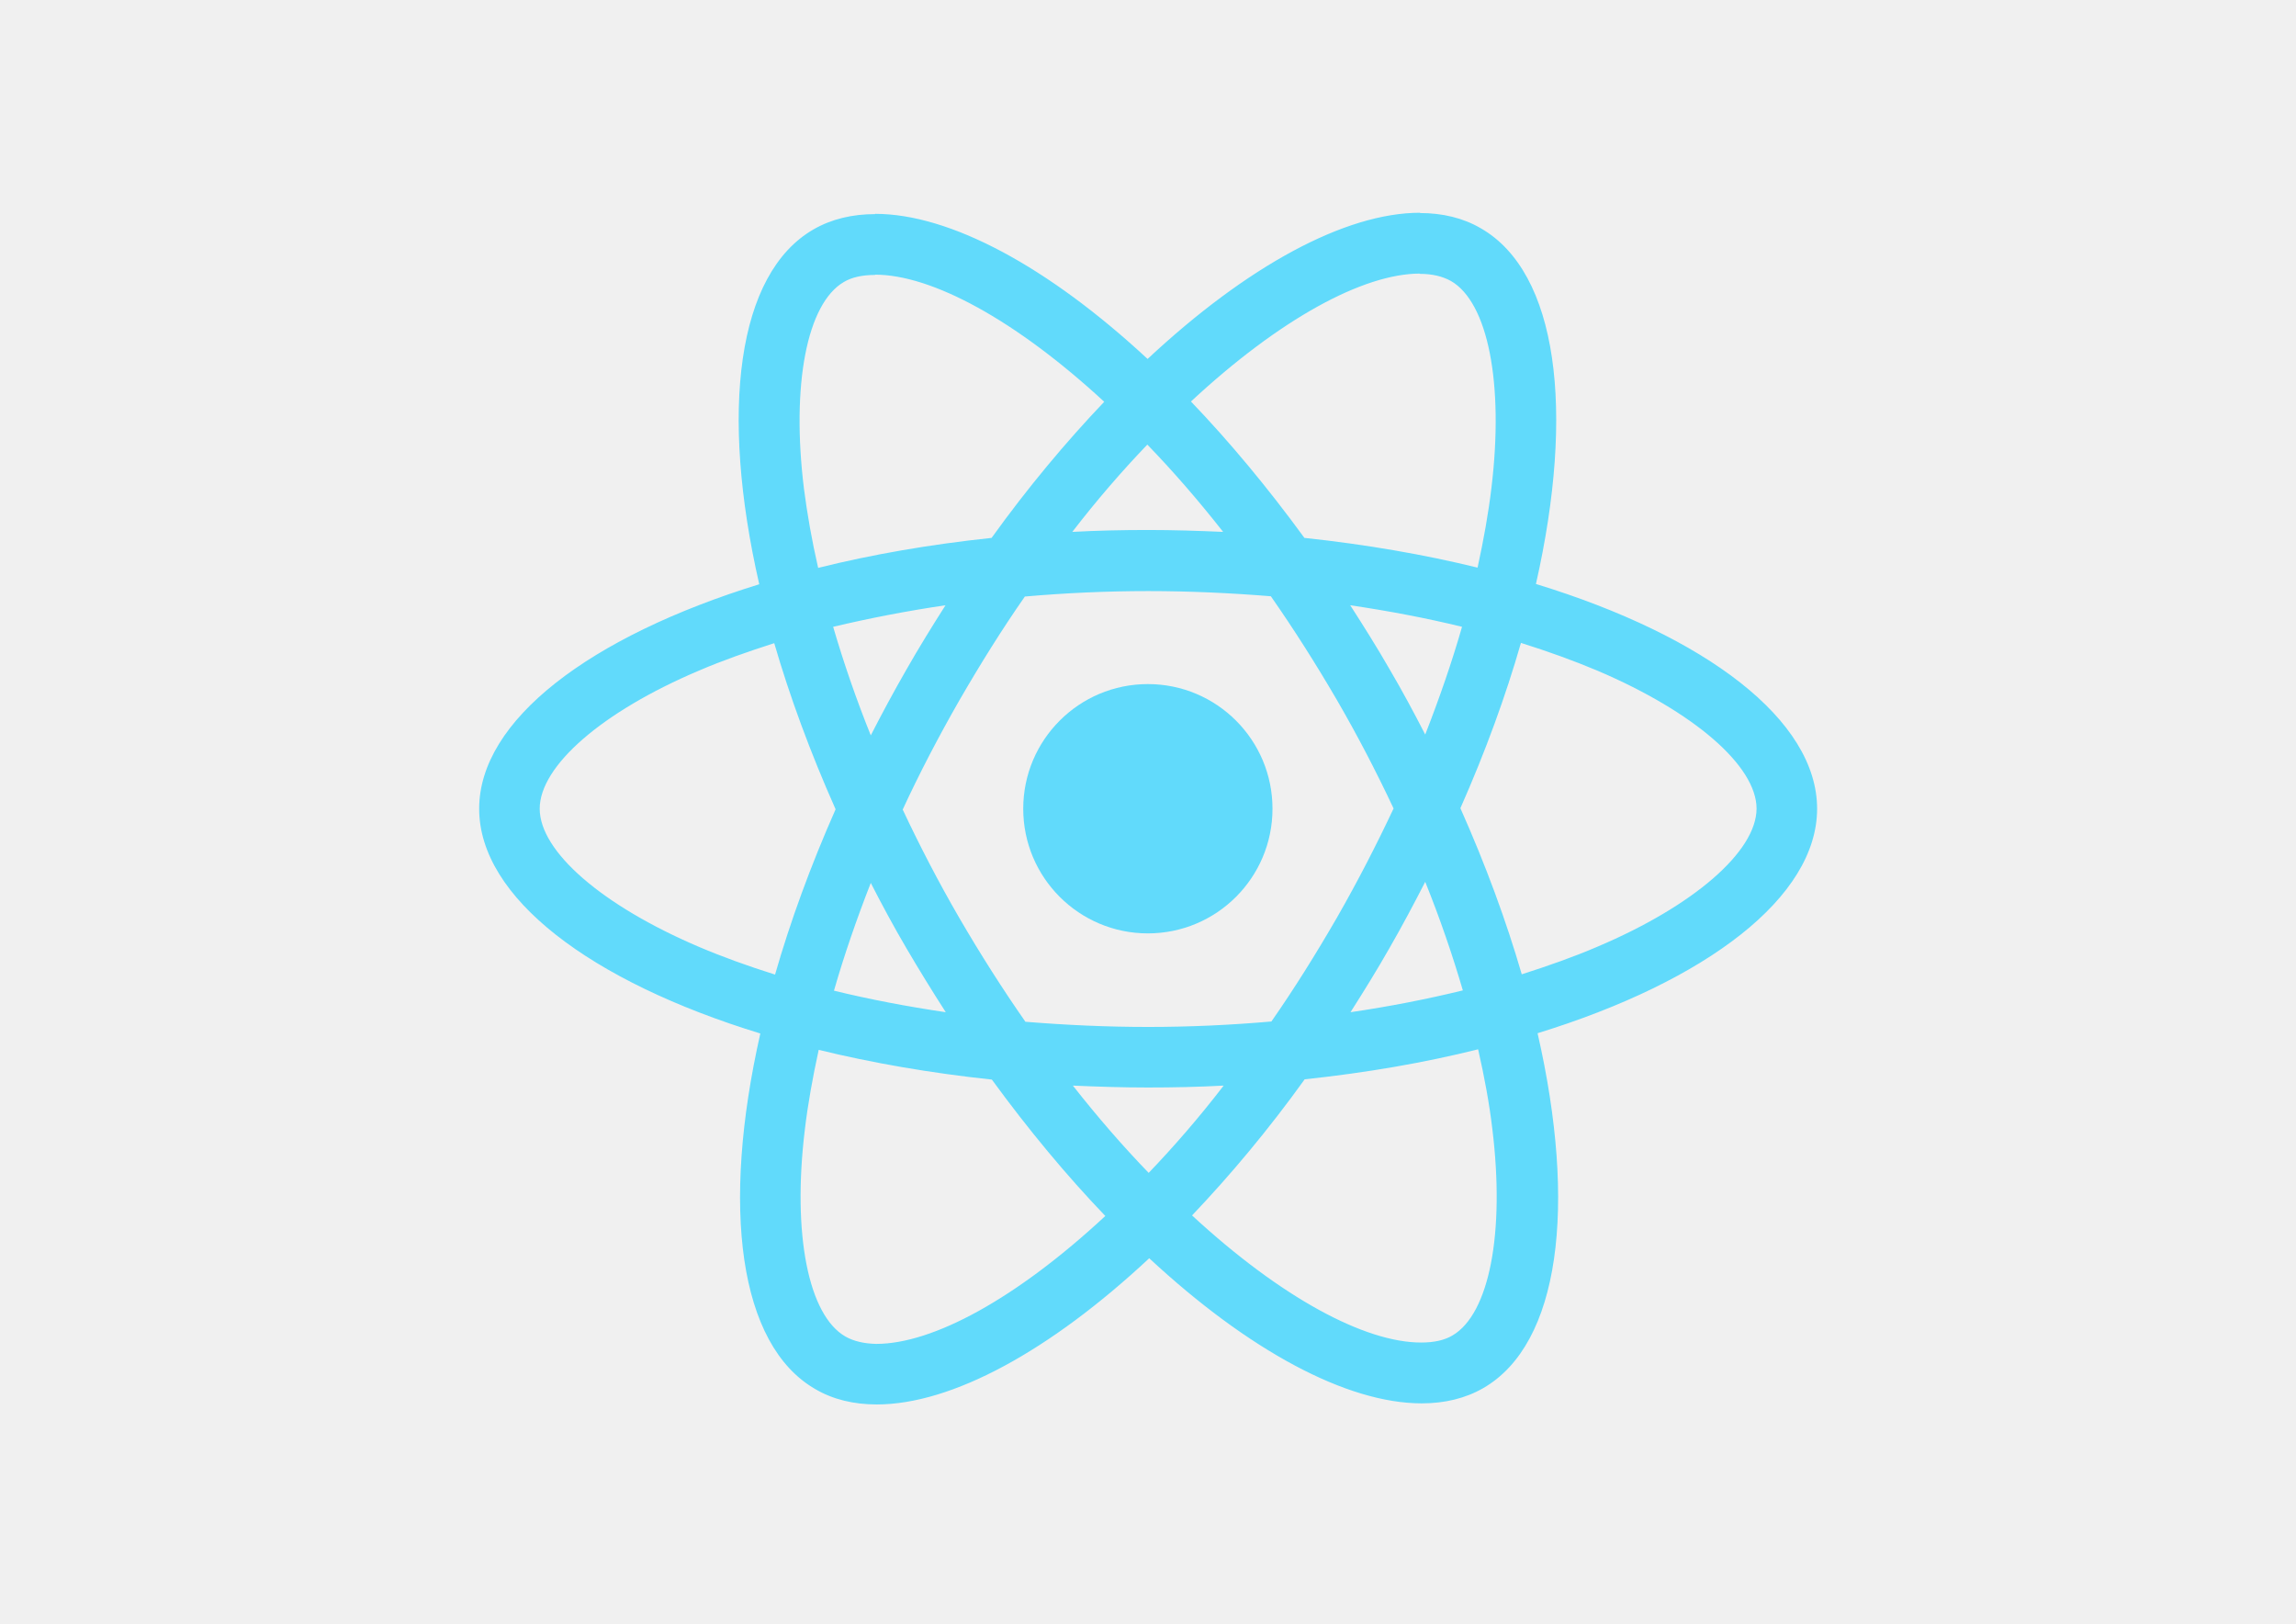
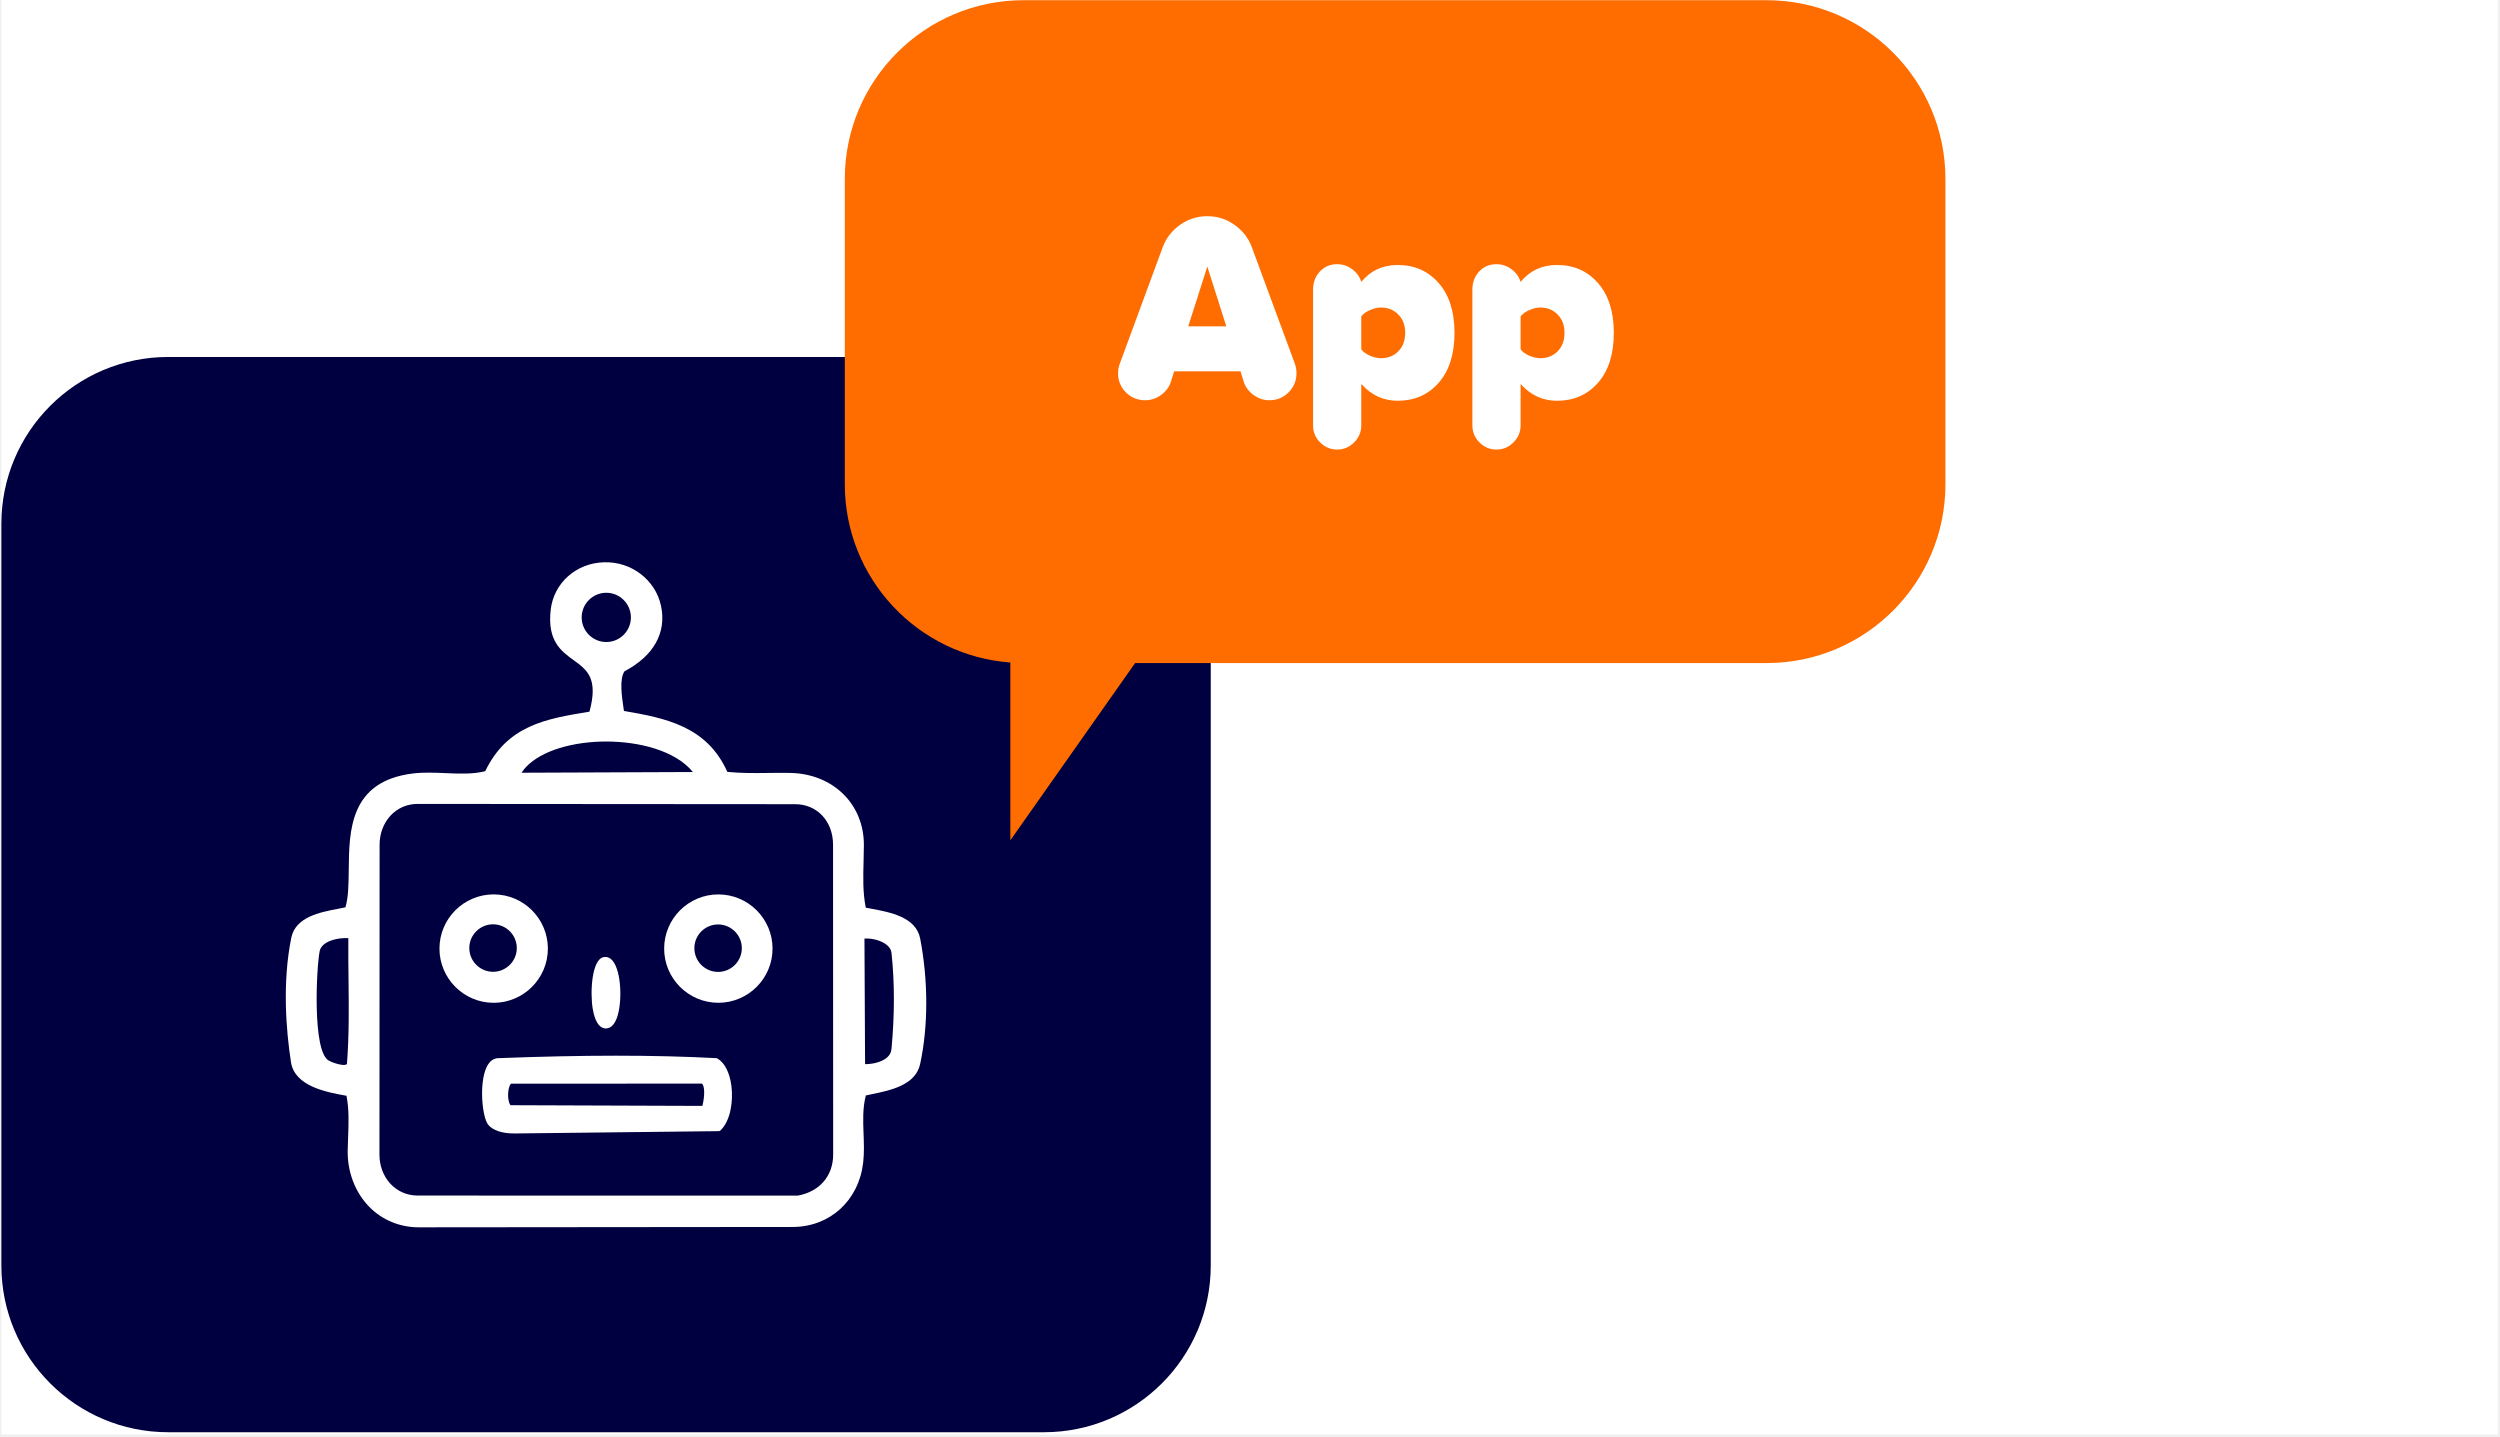
- <svg xmlns="http://www.w3.org/2000/svg" viewBox="0 0 841.9 595.3">
-   <g fill="#61DAFB">
-     <path d="M666.3 296.5c0-32.5-40.7-63.3-103.1-82.4 14.4-63.6 8-114.2-20.2-130.4-6.5-3.8-14.1-5.6-22.4-5.6v22.3c4.6 0 8.3.9 11.4 2.6 13.6 7.8 19.5 37.5 14.9 75.7-1.1 9.4-2.9 19.3-5.1 29.4-19.6-4.8-41-8.5-63.5-10.9-13.5-18.5-27.5-35.3-41.6-50 32.6-30.3 63.2-46.9 84-46.9V78c-27.5 0-63.5 19.6-99.9 53.6-36.4-33.8-72.4-53.2-99.9-53.2v22.3c20.7 0 51.4 16.5 84 46.6-14 14.7-28 31.4-41.3 49.9-22.6 2.4-44 6.1-63.6 11-2.3-10-4-19.7-5.2-29-4.7-38.2 1.1-67.9 14.6-75.8 3-1.8 6.9-2.6 11.5-2.6V78.5c-8.4 0-16 1.8-22.6 5.6-28.1 16.2-34.4 66.7-19.9 130.1-62.2 19.2-102.7 49.9-102.7 82.3 0 32.5 40.7 63.3 103.1 82.4-14.4 63.6-8 114.2 20.2 130.4 6.5 3.8 14.1 5.6 22.5 5.6 27.5 0 63.5-19.6 99.9-53.6 36.4 33.8 72.4 53.2 99.9 53.2 8.4 0 16-1.8 22.6-5.6 28.1-16.2 34.4-66.7 19.9-130.1 62-19.1 102.5-49.9 102.5-82.3zm-130.2-66.7c-3.7 12.9-8.3 26.2-13.5 39.5-4.1-8-8.4-16-13.1-24-4.6-8-9.5-15.8-14.4-23.4 14.2 2.1 27.9 4.7 41 7.9zm-45.8 106.5c-7.8 13.5-15.8 26.3-24.1 38.2-14.9 1.3-30 2-45.2 2-15.1 0-30.2-.7-45-1.9-8.3-11.9-16.4-24.6-24.2-38-7.6-13.1-14.5-26.4-20.8-39.8 6.2-13.4 13.2-26.8 20.7-39.9 7.8-13.5 15.8-26.3 24.1-38.2 14.9-1.3 30-2 45.2-2 15.1 0 30.2.7 45 1.9 8.3 11.9 16.4 24.6 24.2 38 7.6 13.1 14.5 26.4 20.8 39.8-6.3 13.4-13.2 26.8-20.7 39.9zm32.3-13c5.4 13.4 10 26.8 13.8 39.8-13.1 3.2-26.9 5.9-41.2 8 4.9-7.7 9.8-15.6 14.4-23.7 4.6-8 8.9-16.1 13-24.1zM421.2 430c-9.3-9.6-18.6-20.3-27.8-32 9 .4 18.2.7 27.5.7 9.4 0 18.7-.2 27.8-.7-9 11.7-18.3 22.4-27.5 32zm-74.4-58.9c-14.2-2.1-27.9-4.7-41-7.9 3.7-12.9 8.3-26.2 13.5-39.5 4.1 8 8.4 16 13.1 24 4.7 8 9.5 15.8 14.4 23.4zM420.7 163c9.3 9.6 18.6 20.3 27.8 32-9-.4-18.2-.7-27.5-.7-9.4 0-18.7.2-27.8.7 9-11.7 18.3-22.4 27.5-32zm-74 58.9c-4.9 7.7-9.8 15.6-14.4 23.7-4.6 8-8.9 16-13 24-5.4-13.4-10-26.8-13.8-39.8 13.1-3.1 26.9-5.8 41.2-7.9zm-90.5 125.2c-35.4-15.1-58.3-34.9-58.3-50.6 0-15.7 22.9-35.6 58.3-50.6 8.6-3.7 18-7 27.7-10.1 5.7 19.6 13.2 40 22.5 60.9-9.2 20.8-16.6 41.1-22.2 60.6-9.9-3.1-19.3-6.5-28-10.2zM310 490c-13.6-7.8-19.5-37.5-14.9-75.7 1.1-9.4 2.9-19.3 5.1-29.4 19.6 4.8 41 8.5 63.5 10.9 13.5 18.5 27.5 35.3 41.6 50-32.6 30.3-63.2 46.9-84 46.9-4.5-.1-8.3-1-11.3-2.7zm237.2-76.2c4.7 38.2-1.1 67.9-14.6 75.8-3 1.8-6.9 2.6-11.5 2.6-20.7 0-51.4-16.5-84-46.6 14-14.7 28-31.4 41.3-49.9 22.6-2.4 44-6.1 63.6-11 2.3 10.1 4.1 19.8 5.2 29.1zm38.5-66.7c-8.6 3.7-18 7-27.7 10.1-5.7-19.6-13.2-40-22.5-60.9 9.2-20.8 16.6-41.1 22.2-60.6 9.9 3.1 19.3 6.5 28.1 10.2 35.4 15.1 58.3 34.9 58.3 50.6-.1 15.7-23 35.6-58.4 50.6zM320.8 78.4z" />
-     <circle cx="420.9" cy="296.5" r="45.7" />
-     <path d="M520.5 78.1z" />
+ <svg xmlns="http://www.w3.org/2000/svg" width="524" zoomAndPan="magnify" viewBox="0 0 392.88 225.75" height="301" preserveAspectRatio="xMidYMid meet" version="1.0">
+   <defs>
+     <g />
+     <clipPath id="14d6806530">
+       <path d="M 0.156 0 L 392.602 0 L 392.602 225.5 L 0.156 225.5 Z M 0.156 0 " clip-rule="nonzero" />
+     </clipPath>
+     <clipPath id="d6035c5a4f">
+       <path d="M 0.156 56.117 L 190.32 56.117 L 190.32 225.148 L 0.156 225.148 Z M 0.156 56.117 " clip-rule="nonzero" />
+     </clipPath>
+     <clipPath id="4d3fd42029">
+       <path d="M 26.379 56.117 L 164.047 56.117 C 178.527 56.117 190.27 67.855 190.27 82.336 L 190.27 198.93 C 190.27 213.41 178.527 225.148 164.047 225.148 L 26.379 225.148 C 11.898 225.148 0.156 213.41 0.156 198.93 L 0.156 82.336 C 0.156 67.855 11.898 56.117 26.379 56.117 Z M 26.379 56.117 " clip-rule="nonzero" />
+     </clipPath>
+     <clipPath id="30e4421687">
+       <path d="M 0.156 0.117 L 190.32 0.117 L 190.32 169.148 L 0.156 169.148 Z M 0.156 0.117 " clip-rule="nonzero" />
+     </clipPath>
+     <clipPath id="eb6bd0a500">
+       <path d="M 26.379 0.117 L 164.047 0.117 C 178.527 0.117 190.27 11.855 190.27 26.336 L 190.27 142.93 C 190.27 157.41 178.527 169.148 164.047 169.148 L 26.379 169.148 C 11.898 169.148 0.156 157.41 0.156 142.93 L 0.156 26.336 C 0.156 11.855 11.898 0.117 26.379 0.117 Z M 26.379 0.117 " clip-rule="nonzero" />
+     </clipPath>
+     <clipPath id="72b5a112a4">
+       <rect x="0" width="191" y="0" height="170" />
+     </clipPath>
+     <clipPath id="d5517ed6bb">
+       <path d="M 219 66 L 392.285 66 L 392.285 198.344 L 219 198.344 Z M 219 66 " clip-rule="nonzero" />
+     </clipPath>
+     <clipPath id="067d42ad10">
+       <path d="M 132.742 0 L 306 0 L 306 133 L 132.742 133 Z M 132.742 0 " clip-rule="nonzero" />
+     </clipPath>
+     <clipPath id="c413423cea">
+       <rect x="0" width="82" y="0" height="43" />
+     </clipPath>
+     <clipPath id="923b909691">
+       <path d="M 44.867 88 L 145.738 88 L 145.738 193 L 44.867 193 Z M 44.867 88 " clip-rule="nonzero" />
+     </clipPath>
+     <clipPath id="c6054a19d4">
+       <rect x="0" width="393" y="0" height="226" />
+     </clipPath>
+   </defs>
+   <g clip-path="url(#14d6806530)">
+     <path fill="#ffffff" d="M 0.156 0 L 392.723 0 L 392.723 225.5 L 0.156 225.5 Z M 0.156 0 " fill-opacity="1" fill-rule="nonzero" />
+     <g transform="matrix(1, 0, 0, 1, -0.000000000000000028, 0.000000000000001256)">
+       <g clip-path="url(#c6054a19d4)">
+         <g clip-path="url(#d6035c5a4f)">
+           <g clip-path="url(#4d3fd42029)">
+             <g transform="matrix(1, 0, 0, 1, -0.000000000000000028, 56)">
+               <g clip-path="url(#72b5a112a4)">
+                 <g clip-path="url(#30e4421687)">
+                   <g clip-path="url(#eb6bd0a500)">
+                     <path fill="#000041" d="M 0.156 0.117 L 190.32 0.117 L 190.32 169.148 L 0.156 169.148 Z M 0.156 0.117 " fill-opacity="1" fill-rule="nonzero" />
+                   </g>
+                 </g>
+               </g>
+             </g>
+           </g>
+         </g>
+         <g clip-path="url(#d5517ed6bb)">
+           <path fill="#ffffff" d="M 247.371 66.066 L 364.152 66.066 C 379.684 66.066 392.273 78.656 392.273 94.184 L 392.273 142.152 C 392.273 156.977 380.797 169.117 366.246 170.188 C 366.246 181.359 366.246 198.141 366.246 198.141 L 346.637 170.277 L 247.371 170.277 C 231.844 170.277 219.254 157.688 219.254 142.156 L 219.254 94.191 C 219.254 78.656 231.844 66.066 247.371 66.066 Z M 247.371 66.066 " fill-opacity="1" fill-rule="nonzero" />
+         </g>
+         <g clip-path="url(#067d42ad10)">
+           <path fill="#ff6c00" d="M 305.762 28.148 L 305.762 76.117 C 305.762 91.648 293.176 104.234 277.645 104.234 L 178.379 104.234 L 158.766 132.098 C 158.766 132.098 158.766 115.316 158.766 104.145 C 144.219 103.082 132.742 90.945 132.742 76.117 L 132.742 28.148 C 132.742 12.617 145.328 0.031 160.859 0.031 L 277.641 0.031 C 293.176 0.031 305.762 12.617 305.762 28.148 Z M 305.762 28.148 " fill-opacity="1" fill-rule="nonzero" />
+         </g>
+         <g transform="matrix(1, 0, 0, 1, 174, 29)">
+           <g clip-path="url(#c413423cea)">
+             <g fill="#ffffff" fill-opacity="1">
+               <g transform="translate(1.20009, 33.49914)">
+                 <g>
+                   <path d="M 28.547 -3.828 C 28.547 -2.648 28.129 -1.645 27.297 -0.812 C 26.473 0.008 25.473 0.422 24.297 0.422 C 23.367 0.422 22.52 0.133 21.75 -0.438 C 20.977 -1.02 20.469 -1.742 20.219 -2.609 L 19.75 -4.125 L 9.312 -4.125 L 8.844 -2.609 C 8.594 -1.742 8.078 -1.02 7.297 -0.438 C 6.523 0.133 5.68 0.422 4.766 0.422 C 3.578 0.422 2.566 0.008 1.734 -0.812 C 0.91 -1.645 0.5 -2.648 0.5 -3.828 C 0.5 -4.359 0.586 -4.852 0.766 -5.312 L 7.531 -23.672 C 8.07 -25.098 8.977 -26.258 10.25 -27.156 C 11.531 -28.062 12.957 -28.516 14.531 -28.516 C 16.102 -28.516 17.523 -28.062 18.797 -27.156 C 20.078 -26.258 20.984 -25.098 21.516 -23.672 L 28.297 -5.312 C 28.461 -4.852 28.547 -4.359 28.547 -3.828 Z M 11.531 -11.203 L 17.516 -11.203 L 14.531 -20.594 Z M 11.531 -11.203 " />
+                 </g>
+               </g>
+             </g>
+             <g fill="#ffffff" fill-opacity="1">
+               <g transform="translate(30.24404, 33.49914)">
+                 <g>
+                   <path d="M 24.344 -10.188 C 24.344 -6.844 23.516 -4.223 21.859 -2.328 C 20.203 -0.441 18.051 0.5 15.406 0.5 C 13.164 0.5 11.258 -0.379 9.688 -2.141 L 9.688 4.375 C 9.688 5.414 9.312 6.305 8.562 7.047 C 7.82 7.797 6.93 8.172 5.891 8.172 C 4.859 8.172 3.969 7.797 3.219 7.047 C 2.477 6.305 2.109 5.414 2.109 4.375 L 2.109 -16.969 C 2.109 -18.094 2.461 -19.039 3.172 -19.812 C 3.891 -20.582 4.797 -20.969 5.891 -20.969 C 6.766 -20.969 7.551 -20.707 8.25 -20.188 C 8.957 -19.664 9.438 -19 9.688 -18.188 C 11.145 -19.957 13.051 -20.844 15.406 -20.844 C 18.051 -20.844 20.203 -19.895 21.859 -18 C 23.516 -16.102 24.344 -13.5 24.344 -10.188 Z M 16.594 -10.188 C 16.594 -11.363 16.234 -12.316 15.516 -13.047 C 14.797 -13.785 13.891 -14.156 12.797 -14.156 C 12.266 -14.156 11.695 -14.023 11.094 -13.766 C 10.488 -13.516 10.02 -13.18 9.688 -12.766 L 9.688 -7.578 C 9.988 -7.18 10.445 -6.848 11.062 -6.578 C 11.688 -6.316 12.266 -6.188 12.797 -6.188 C 13.891 -6.188 14.797 -6.551 15.516 -7.281 C 16.234 -8.008 16.594 -8.977 16.594 -10.188 Z M 16.594 -10.188 " />
+                 </g>
+               </g>
+             </g>
+             <g fill="#ffffff" fill-opacity="1">
+               <g transform="translate(55.28917, 33.49914)">
+                 <g>
+                   <path d="M 24.344 -10.188 C 24.344 -6.844 23.516 -4.223 21.859 -2.328 C 20.203 -0.441 18.051 0.5 15.406 0.5 C 13.164 0.5 11.258 -0.379 9.688 -2.141 L 9.688 4.375 C 9.688 5.414 9.312 6.305 8.562 7.047 C 7.82 7.797 6.93 8.172 5.891 8.172 C 4.859 8.172 3.969 7.797 3.219 7.047 C 2.477 6.305 2.109 5.414 2.109 4.375 L 2.109 -16.969 C 2.109 -18.094 2.461 -19.039 3.172 -19.812 C 3.891 -20.582 4.797 -20.969 5.891 -20.969 C 6.766 -20.969 7.551 -20.707 8.25 -20.188 C 8.957 -19.664 9.438 -19 9.688 -18.188 C 11.145 -19.957 13.051 -20.844 15.406 -20.844 C 18.051 -20.844 20.203 -19.895 21.859 -18 C 23.516 -16.102 24.344 -13.5 24.344 -10.188 Z M 16.594 -10.188 C 16.594 -11.363 16.234 -12.316 15.516 -13.047 C 14.797 -13.785 13.891 -14.156 12.797 -14.156 C 12.266 -14.156 11.695 -14.023 11.094 -13.766 C 10.488 -13.516 10.02 -13.18 9.688 -12.766 L 9.688 -7.578 C 9.988 -7.18 10.445 -6.848 11.062 -6.578 C 11.688 -6.316 12.266 -6.188 12.797 -6.188 C 13.891 -6.188 14.797 -6.551 15.516 -7.281 C 16.234 -8.008 16.594 -8.977 16.594 -10.188 Z M 16.594 -10.188 " />
+                 </g>
+               </g>
+             </g>
+           </g>
+         </g>
+         <path fill="#ffffff" d="M 95.168 161.672 C 95.234 161.672 95.301 161.668 95.359 161.66 C 96.004 161.57 96.52 161.039 96.887 160.078 C 97.801 157.699 97.645 152.699 96.246 151.035 C 95.734 150.426 95.184 150.383 94.82 150.461 C 92.977 150.82 92.672 155.941 93.121 158.609 C 93.559 161.199 94.523 161.672 95.168 161.672 Z M 95.168 161.672 " fill-opacity="1" fill-rule="nonzero" />
+         <path fill="#ffffff" d="M 112.863 157.637 C 117.562 157.637 121.383 153.816 121.383 149.121 C 121.383 144.426 117.562 140.602 112.863 140.602 C 108.168 140.602 104.344 144.422 104.344 149.121 C 104.344 153.82 108.168 157.637 112.863 157.637 Z M 109.094 149.055 C 109.094 146.996 110.766 145.324 112.824 145.324 C 114.879 145.324 116.555 146.996 116.555 149.055 C 116.555 151.113 114.879 152.785 112.824 152.785 C 110.766 152.785 109.094 151.113 109.094 149.055 Z M 109.094 149.055 " fill-opacity="1" fill-rule="nonzero" />
+         <path fill="#ffffff" d="M 77.543 157.641 C 82.242 157.641 86.066 153.816 86.066 149.117 C 86.066 144.422 82.242 140.598 77.543 140.598 C 72.848 140.598 69.023 144.422 69.023 149.117 C 69.023 153.816 72.848 157.641 77.543 157.641 Z M 73.715 149.035 C 73.715 146.977 75.391 145.301 77.449 145.301 C 79.504 145.301 81.18 146.977 81.18 149.035 C 81.18 151.09 79.504 152.766 77.449 152.766 C 75.391 152.766 73.715 151.09 73.715 149.035 Z M 73.715 149.035 " fill-opacity="1" fill-rule="nonzero" />
+         <path fill="#ffffff" d="M 112.703 166.391 C 112.652 166.359 112.59 166.34 112.527 166.34 C 102.641 165.824 91.746 165.828 78.227 166.344 C 77.688 166.363 76.93 166.641 76.395 167.836 C 75.238 170.398 75.738 175.66 76.688 176.812 C 77.414 177.695 78.863 178.18 80.781 178.18 L 80.91 178.18 L 112.926 177.816 C 113.023 177.816 113.121 177.773 113.195 177.707 C 114.793 176.176 115.215 173.109 114.922 170.746 C 114.664 168.633 113.855 167.047 112.707 166.391 Z M 110.359 173.848 L 80.23 173.738 C 80.188 173.738 80.035 173.59 79.922 173.129 C 79.664 172.055 79.906 170.688 80.27 170.352 L 110.277 170.344 C 110.723 170.668 110.758 172.219 110.359 173.848 Z M 110.359 173.848 " fill-opacity="1" fill-rule="nonzero" />
+         <g clip-path="url(#923b909691)">
+           <path fill="#ffffff" d="M 54.406 172.254 C 54.832 174.406 54.746 176.594 54.66 178.906 C 54.637 179.523 54.613 180.148 54.598 180.777 C 54.52 184.176 55.754 187.43 57.977 189.703 C 60.016 191.789 62.785 192.934 65.773 192.934 L 65.785 192.934 L 124.551 192.879 C 130.395 192.875 134.949 188.719 135.629 182.773 C 135.809 181.234 135.746 179.707 135.691 178.227 C 135.613 176.156 135.539 174.199 136.047 172.207 C 136.359 172.137 136.691 172.07 137.039 171.996 C 139.918 171.402 143.863 170.582 144.582 167.285 C 145.867 161.371 145.871 154.172 144.59 147.535 C 143.941 144.156 139.867 143.402 136.895 142.848 C 136.598 142.793 136.312 142.742 136.039 142.688 C 135.559 140.297 135.625 137.785 135.695 135.352 C 135.719 134.516 135.738 133.672 135.742 132.836 C 135.758 126.402 130.895 121.641 124.18 121.504 C 123 121.48 121.84 121.496 120.688 121.508 C 118.492 121.535 116.418 121.559 114.277 121.34 C 111.047 114.109 104.453 112.875 98.023 111.762 L 97.969 111.379 C 97.691 109.527 97.277 106.742 98.113 105.527 C 102.711 103.102 104.75 99.449 103.852 95.238 C 102.98 91.172 99.211 88.258 94.918 88.391 C 90.535 88.492 86.996 91.629 86.512 95.848 C 85.945 100.754 88.152 102.352 90.098 103.766 C 92.211 105.293 94.035 106.617 92.605 111.875 C 85.668 113 79.676 114.051 76.219 121.234 C 74.262 121.723 72.164 121.633 69.945 121.535 C 68.262 121.461 66.52 121.387 64.848 121.59 C 54.91 122.812 54.828 130.531 54.762 136.73 C 54.738 138.965 54.715 141.078 54.238 142.633 C 53.871 142.715 53.477 142.789 53.062 142.867 C 50.246 143.406 46.391 144.141 45.727 147.426 C 44.297 154.527 44.914 161.98 45.684 166.98 C 46.27 170.789 51.328 171.707 54.402 172.254 Z M 54.73 154.055 C 54.781 158.477 54.828 162.648 54.484 167.184 C 54.477 167.273 54.449 167.305 54.395 167.336 C 53.879 167.609 52.254 167.086 51.602 166.711 C 49.008 165.227 49.688 152.059 50.188 149.531 C 50.508 147.93 53.078 147.363 54.699 147.48 C 54.68 149.73 54.703 151.93 54.73 154.059 Z M 81.922 121.473 C 83.641 118.824 87.953 116.988 93.41 116.625 C 94.004 116.586 94.613 116.566 95.227 116.566 C 100.402 116.566 106.113 117.992 108.863 121.363 Z M 99.117 97.055 C 99.117 99.188 97.383 100.926 95.25 100.926 C 93.117 100.926 91.379 99.188 91.379 97.055 C 91.379 94.922 93.113 93.184 95.25 93.184 C 97.383 93.184 99.117 94.922 99.117 97.055 Z M 59.59 181.5 L 59.613 132.801 C 59.613 131.059 60.211 129.441 61.297 128.25 C 62.398 127.043 63.922 126.375 65.594 126.375 L 65.598 126.375 L 124.941 126.418 C 128.391 126.422 130.895 129.098 130.895 132.789 L 130.914 181.484 C 130.914 184.855 128.781 187.332 125.34 187.953 L 65.59 187.941 C 63.918 187.941 62.387 187.27 61.277 186.051 C 60.188 184.852 59.59 183.234 59.59 181.5 Z M 140.074 164.945 C 140.027 165.465 139.777 165.918 139.324 166.289 C 138.473 166.996 137.035 167.293 135.93 167.285 L 135.832 147.543 C 137.012 147.457 138.426 147.84 139.266 148.484 C 139.758 148.859 140.031 149.293 140.082 149.773 C 140.586 154.496 140.586 159.457 140.078 164.945 Z M 140.074 164.945 " fill-opacity="1" fill-rule="nonzero" />
+         </g>
+       </g>
+     </g>
  </g>
</svg>
